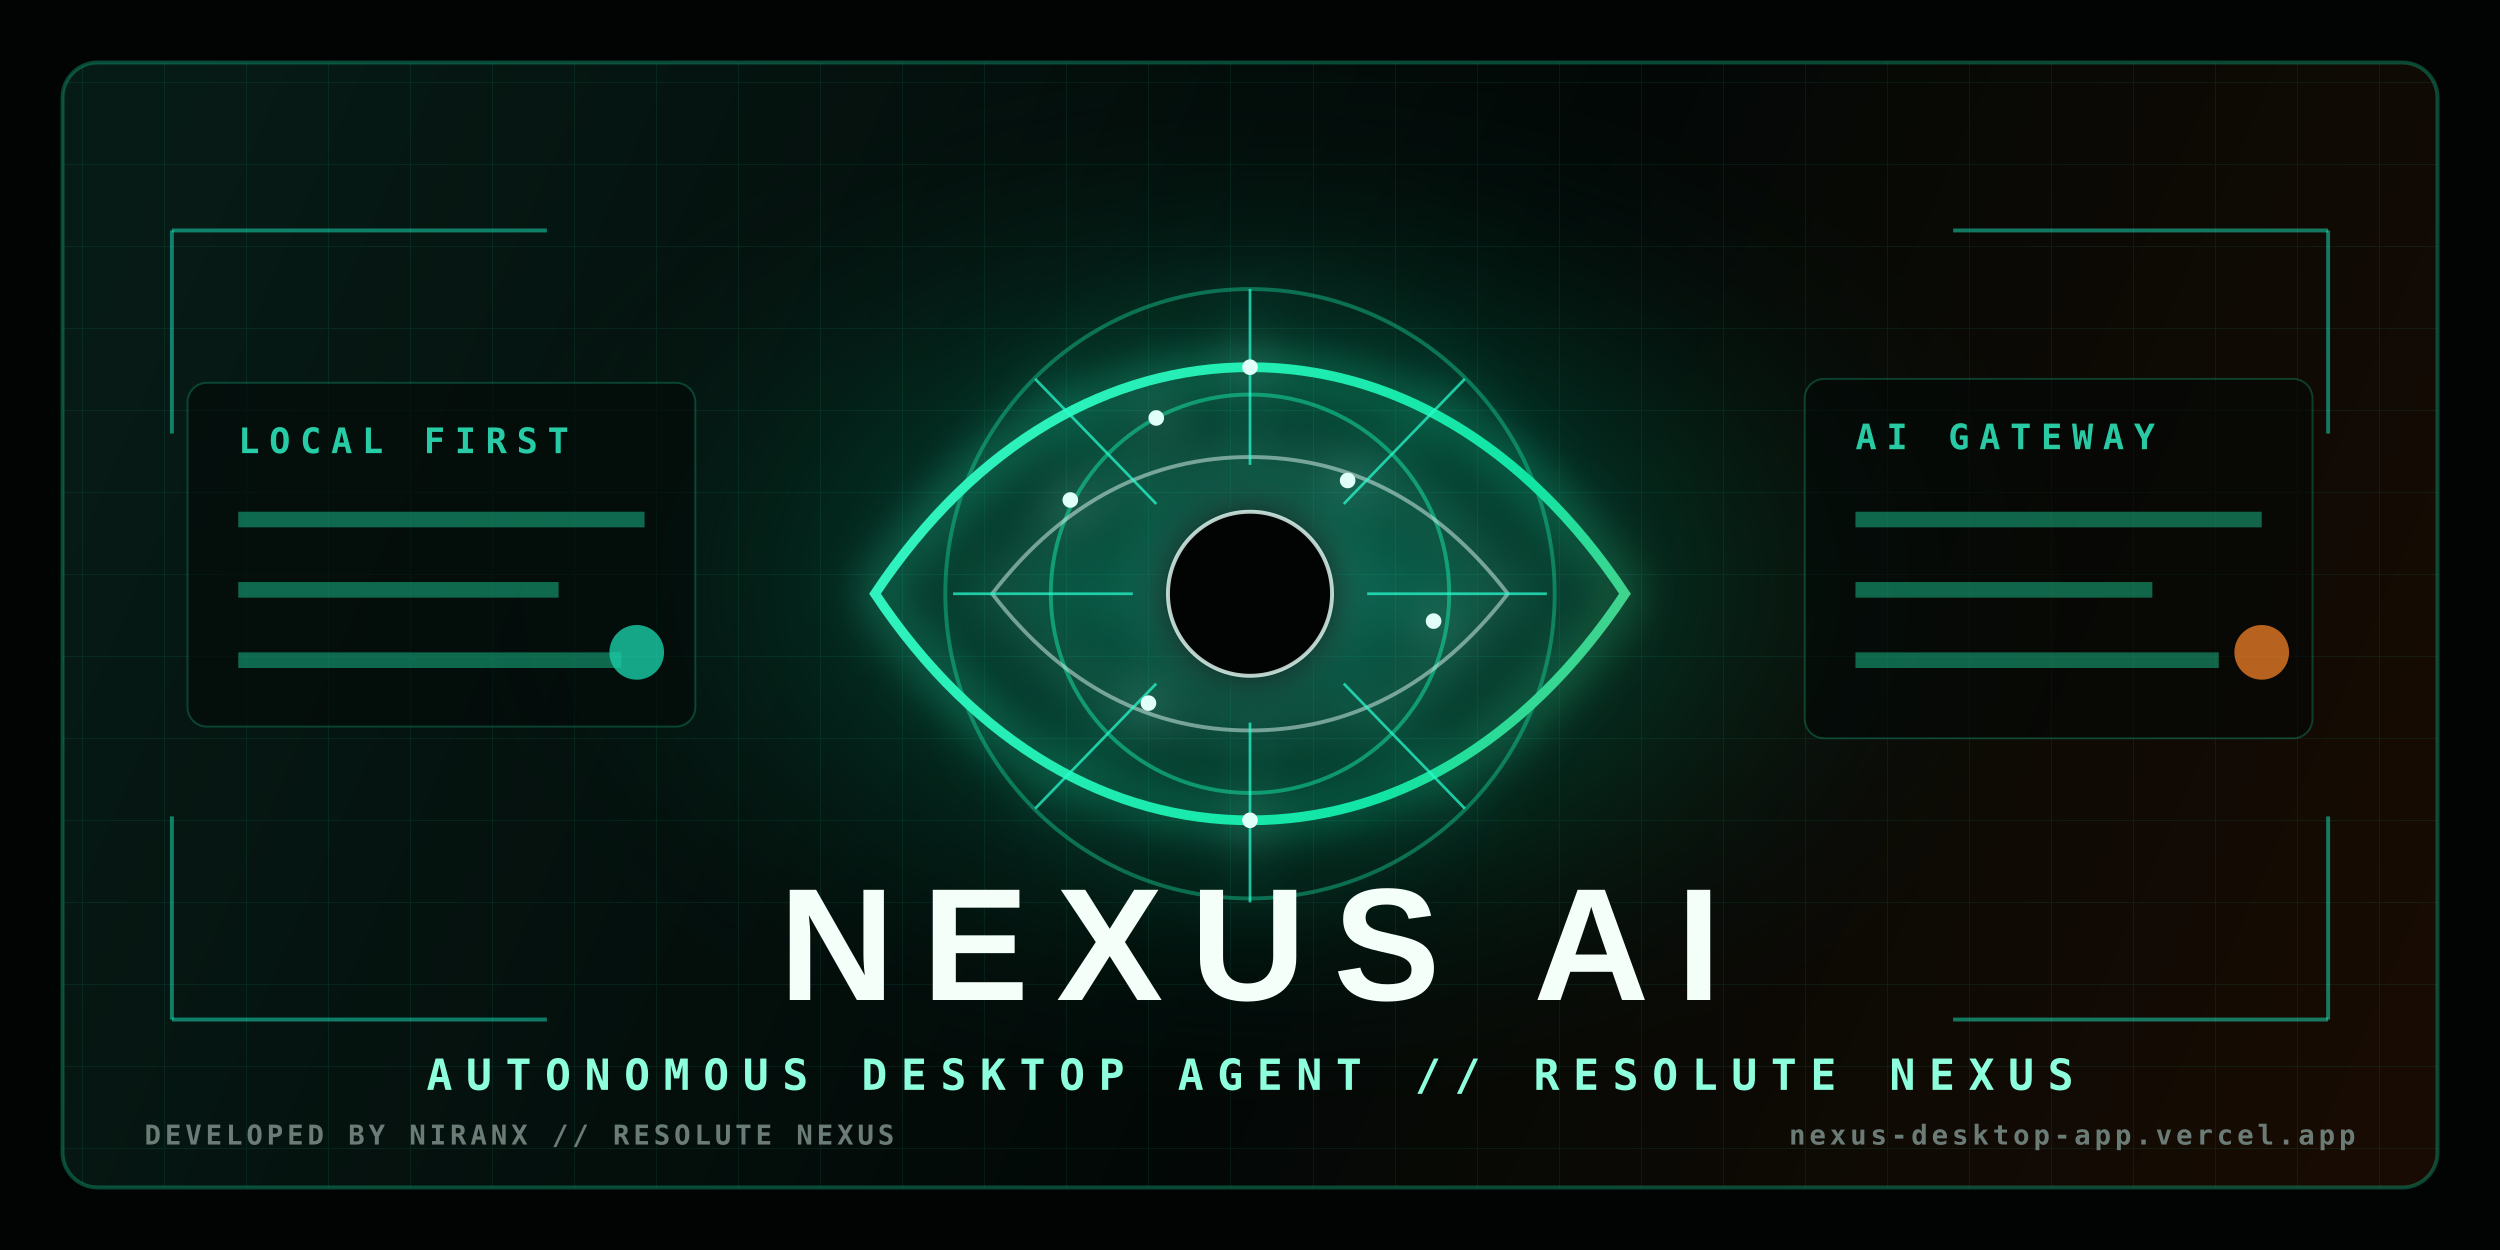
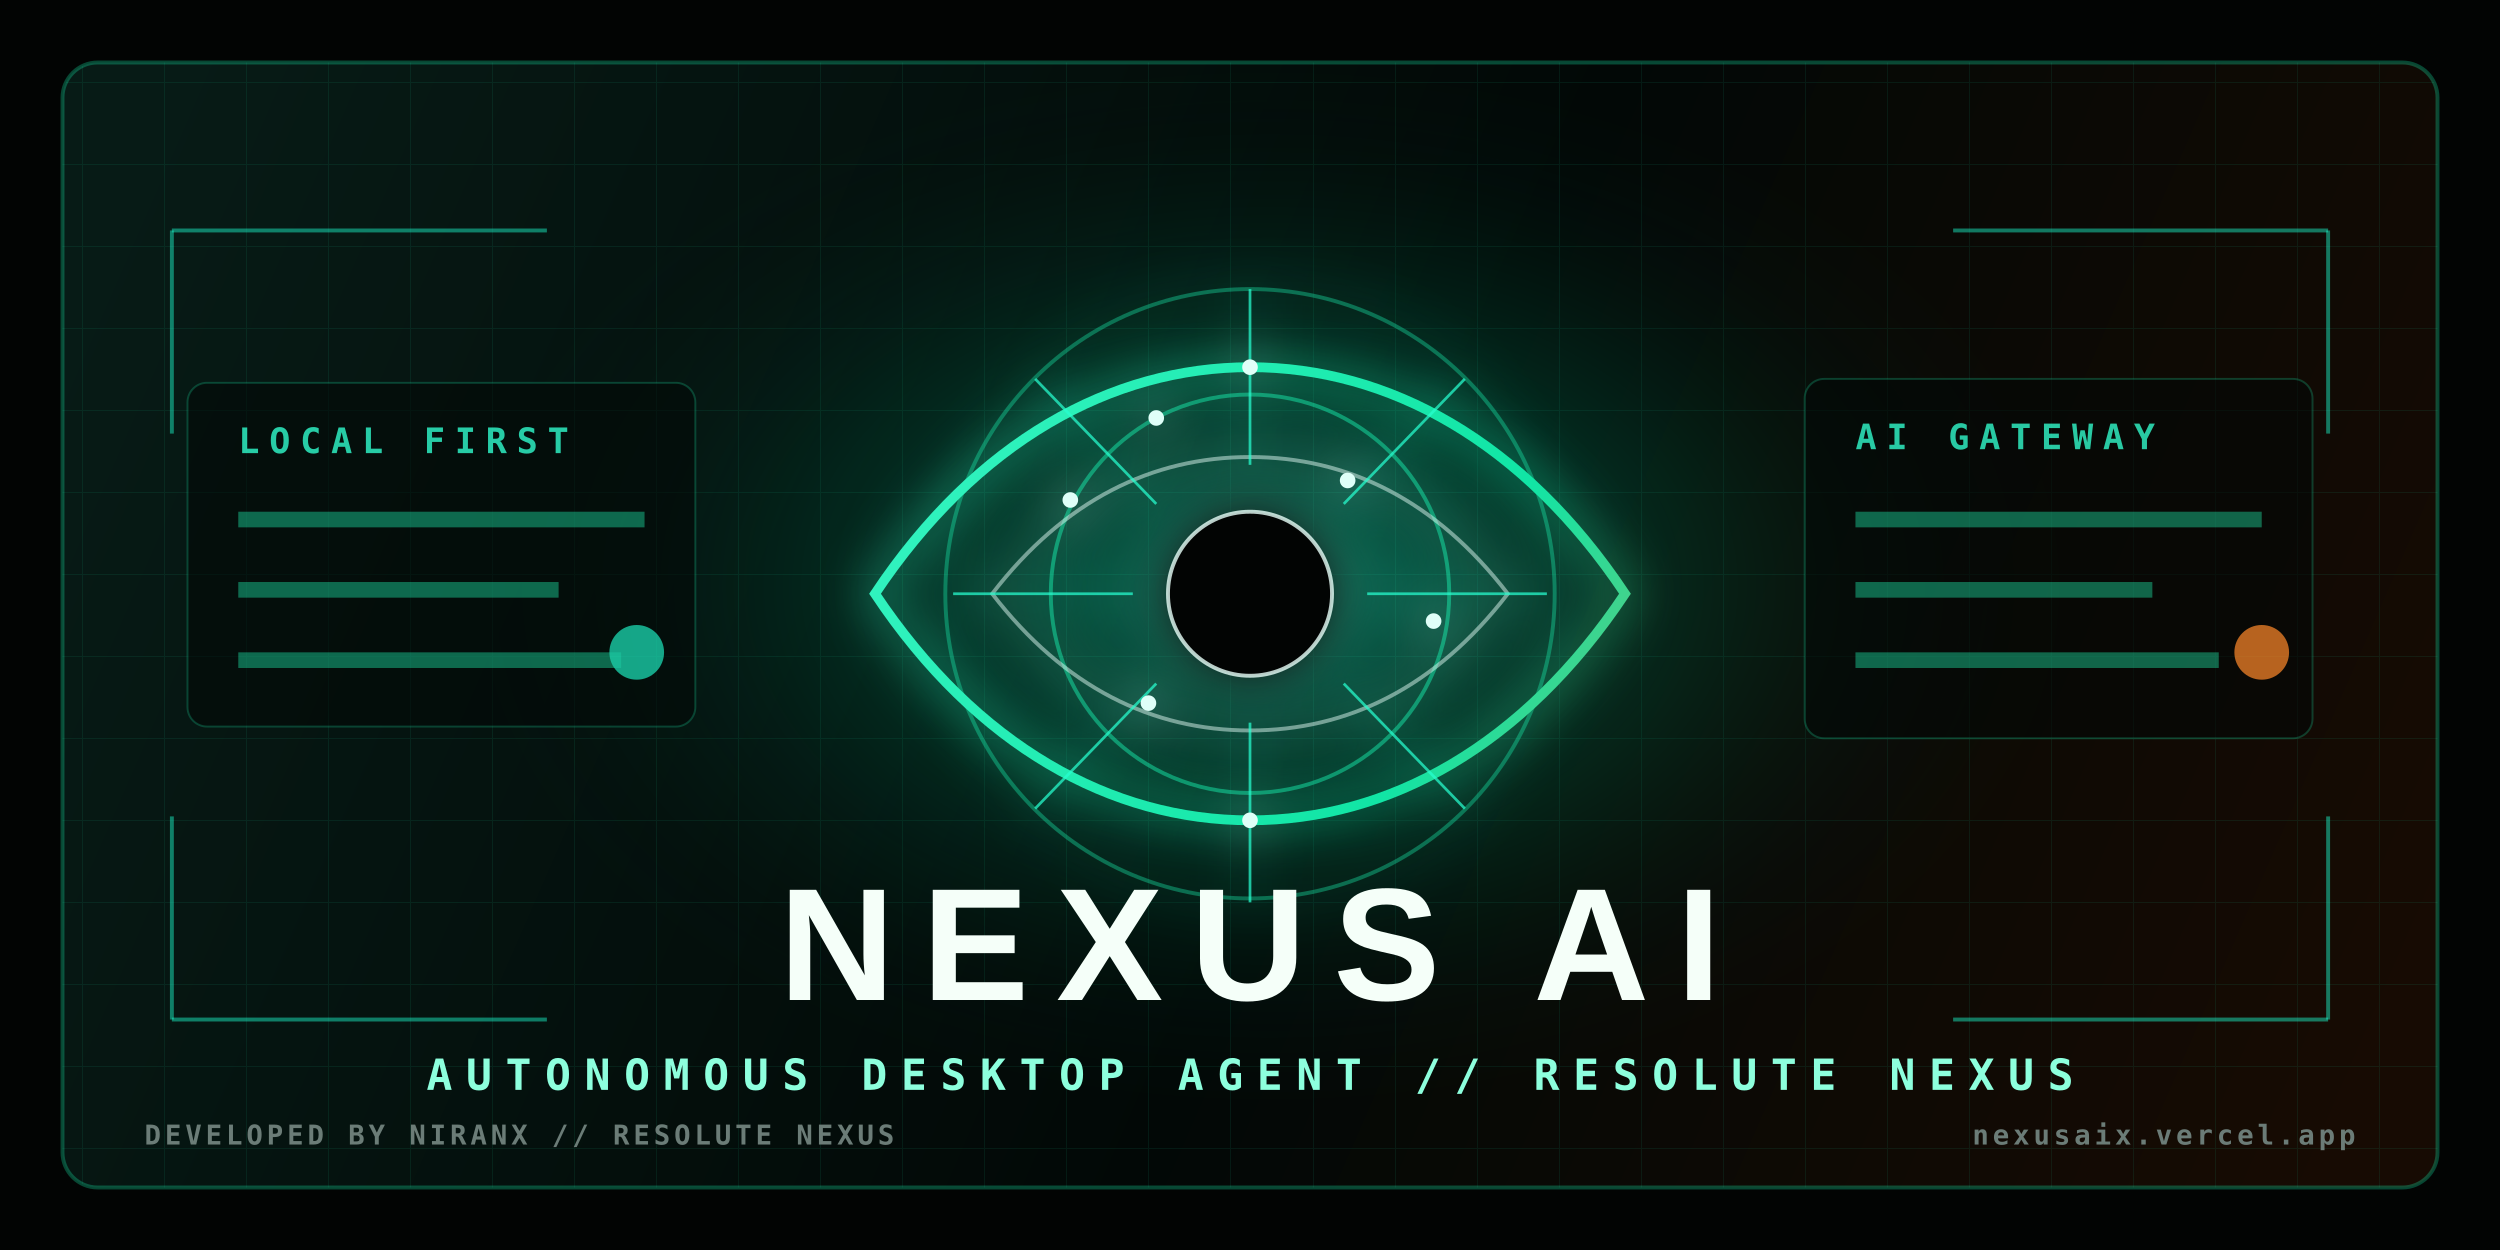
<svg xmlns="http://www.w3.org/2000/svg" width="1280" height="640" viewBox="0 0 1280 640" fill="none" role="img" aria-labelledby="title desc">
  <defs>
    <radialGradient id="coreGlow" cx="0" cy="0" r="1" gradientUnits="userSpaceOnUse" gradientTransform="translate(650 300) rotate(90) scale(280 430)">
      <stop stop-color="#21FFD0" stop-opacity="0.45" />
      <stop offset="0.45" stop-color="#00B784" stop-opacity="0.18" />
      <stop offset="1" stop-color="#020604" stop-opacity="0" />
    </radialGradient>
    <linearGradient id="panel" x1="72" y1="72" x2="1208" y2="568" gradientUnits="userSpaceOnUse">
      <stop stop-color="#071B16" />
      <stop offset="0.55" stop-color="#020806" />
      <stop offset="1" stop-color="#170B03" />
    </linearGradient>
    <linearGradient id="accent" x1="240" y1="140" x2="1050" y2="520" gradientUnits="userSpaceOnUse">
      <stop stop-color="#4DFFD5" />
      <stop offset="0.6" stop-color="#11E5A5" />
      <stop offset="1" stop-color="#FF8A2B" />
    </linearGradient>
    <filter id="softGlow" x="-40%" y="-40%" width="180%" height="180%" color-interpolation-filters="sRGB">
      <feGaussianBlur stdDeviation="12" result="blur" />
      <feMerge>
        <feMergeNode in="blur" />
        <feMergeNode in="SourceGraphic" />
      </feMerge>
    </filter>
    <pattern id="grid" width="42" height="42" patternUnits="userSpaceOnUse">
      <path d="M42 0H0V42" stroke="#19F5B2" stroke-opacity="0.08" stroke-width="1" />
    </pattern>
  </defs>
  <rect width="1280" height="640" fill="#020403" />
  <rect x="32" y="32" width="1216" height="576" rx="18" fill="url(#panel)" stroke="#18F5B0" stroke-opacity="0.28" stroke-width="2" />
  <rect x="32" y="32" width="1216" height="576" rx="18" fill="url(#grid)" />
  <rect x="32" y="32" width="1216" height="576" rx="18" fill="url(#coreGlow)" />
  <path d="M88 118H280M1000 118H1192M88 522H280M1000 522H1192" stroke="#1BFFD1" stroke-opacity="0.45" stroke-width="2" />
  <path d="M88 118V222M1192 118V222M88 418V522M1192 418V522" stroke="#1BFFD1" stroke-opacity="0.45" stroke-width="2" />
  <g opacity="0.78">
    <rect x="96" y="196" width="260" height="176" rx="10" fill="#020806" fill-opacity="0.72" stroke="#20F8B5" stroke-opacity="0.28" />
    <text x="122" y="232" fill="#31FFD0" font-family="Consolas, monospace" font-size="18" font-weight="700" letter-spacing="5">LOCAL FIRST</text>
    <path d="M122 266H330M122 302H286M122 338H318" stroke="#20F8B5" stroke-opacity="0.5" stroke-width="8" />
    <circle cx="326" cy="334" r="14" fill="#21FFD0" fill-opacity="0.8" />
  </g>
  <g opacity="0.78">
    <rect x="924" y="194" width="260" height="184" rx="10" fill="#020806" fill-opacity="0.72" stroke="#20F8B5" stroke-opacity="0.28" />
    <text x="950" y="230" fill="#31FFD0" font-family="Consolas, monospace" font-size="18" font-weight="700" letter-spacing="5">AI GATEWAY</text>
    <path d="M950 266H1158M950 302H1102M950 338H1136" stroke="#20F8B5" stroke-opacity="0.5" stroke-width="8" />
    <circle cx="1158" cy="334" r="14" fill="#FF8A2B" fill-opacity="0.9" />
  </g>
  <g filter="url(#softGlow)">
    <circle cx="640" cy="304" r="156" stroke="#19F5B2" stroke-opacity="0.36" stroke-width="2" />
    <circle cx="640" cy="304" r="102" stroke="#19F5B2" stroke-opacity="0.46" stroke-width="2" />
    <circle cx="640" cy="304" r="42" fill="#020403" stroke="#E7FFF8" stroke-opacity="0.8" stroke-width="2" />
    <path d="M448 304C500 226 569 188 640 188C711 188 780 226 832 304C780 382 711 420 640 420C569 420 500 382 448 304Z" stroke="url(#accent)" stroke-width="5" />
    <path d="M508 304C545 256 590 234 640 234C690 234 735 256 772 304C735 352 690 374 640 374C590 374 545 352 508 304Z" stroke="#E7FFF8" stroke-opacity="0.48" stroke-width="2" />
    <g stroke="#28FFD0" stroke-opacity="0.72" stroke-width="1.4">
      <path d="M488 304H580M700 304H792" />
      <path d="M640 148V238M640 370V462" />
      <path d="M530 194L592 258M688 350L750 414" />
      <path d="M750 194L688 258M592 350L530 414" />
    </g>
    <g fill="#DFFFF8">
      <circle cx="548" cy="256" r="4" />
      <circle cx="592" cy="214" r="4" />
      <circle cx="690" cy="246" r="4" />
      <circle cx="734" cy="318" r="4" />
      <circle cx="588" cy="360" r="4" />
      <circle cx="640" cy="188" r="4" />
      <circle cx="640" cy="420" r="4" />
    </g>
  </g>
  <text x="640" y="512" text-anchor="middle" fill="#F5FFF9" font-family="Segoe UI, Arial, sans-serif" font-size="82" font-weight="900" letter-spacing="14">NEXUS AI</text>
  <text x="640" y="558" text-anchor="middle" fill="#8DFFDD" font-family="Consolas, monospace" font-size="22" font-weight="700" letter-spacing="7">AUTONOMOUS DESKTOP AGENT // RESOLUTE NEXUS</text>
  <text x="74" y="586" fill="#6B7C77" font-family="Consolas, monospace" font-size="14" font-weight="700" letter-spacing="2">DEVELOPED BY NIRANX // RESOLUTE NEXUS</text>
-   <text x="1206" y="586" text-anchor="end" fill="#6B7C77" font-family="Consolas, monospace" font-size="14" font-weight="700" letter-spacing="2">nexus-desktop-app.vercel.app</text>
+   <text x="1206" y="586" text-anchor="end" fill="#6B7C77" font-family="Consolas, monospace" font-size="14" font-weight="700" letter-spacing="2">nexusaix.vercel.app</text>
</svg>
